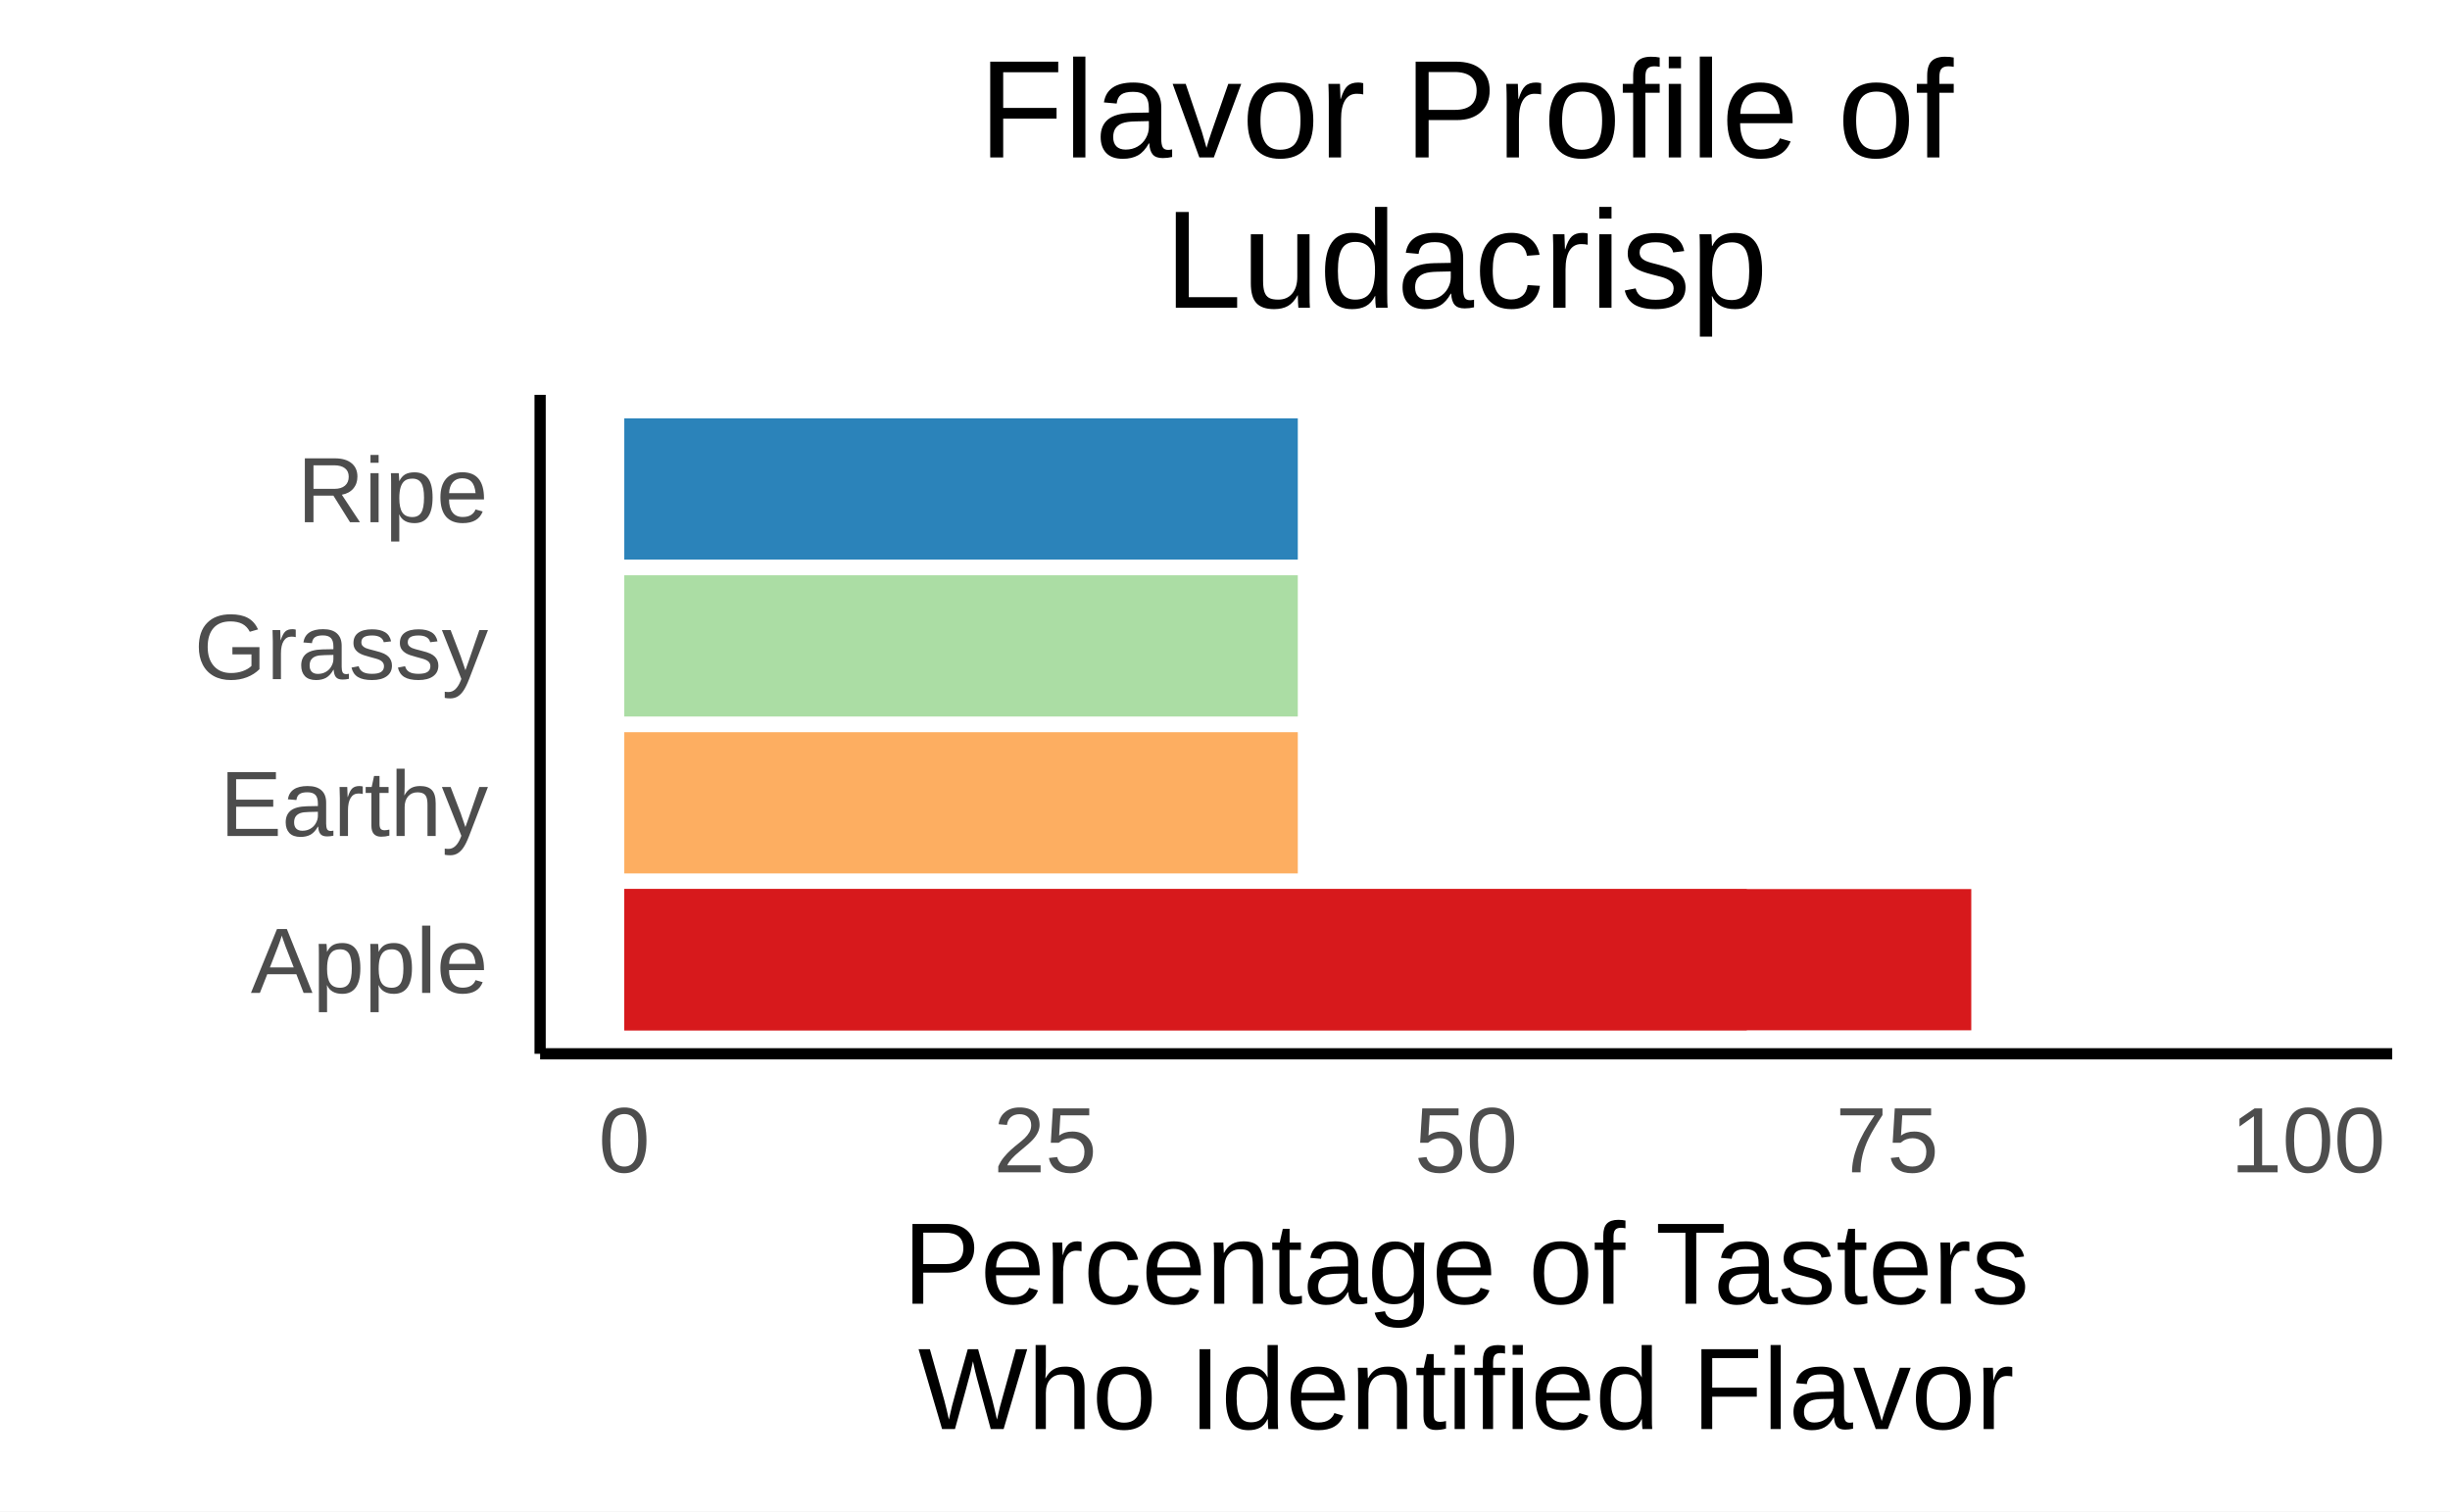
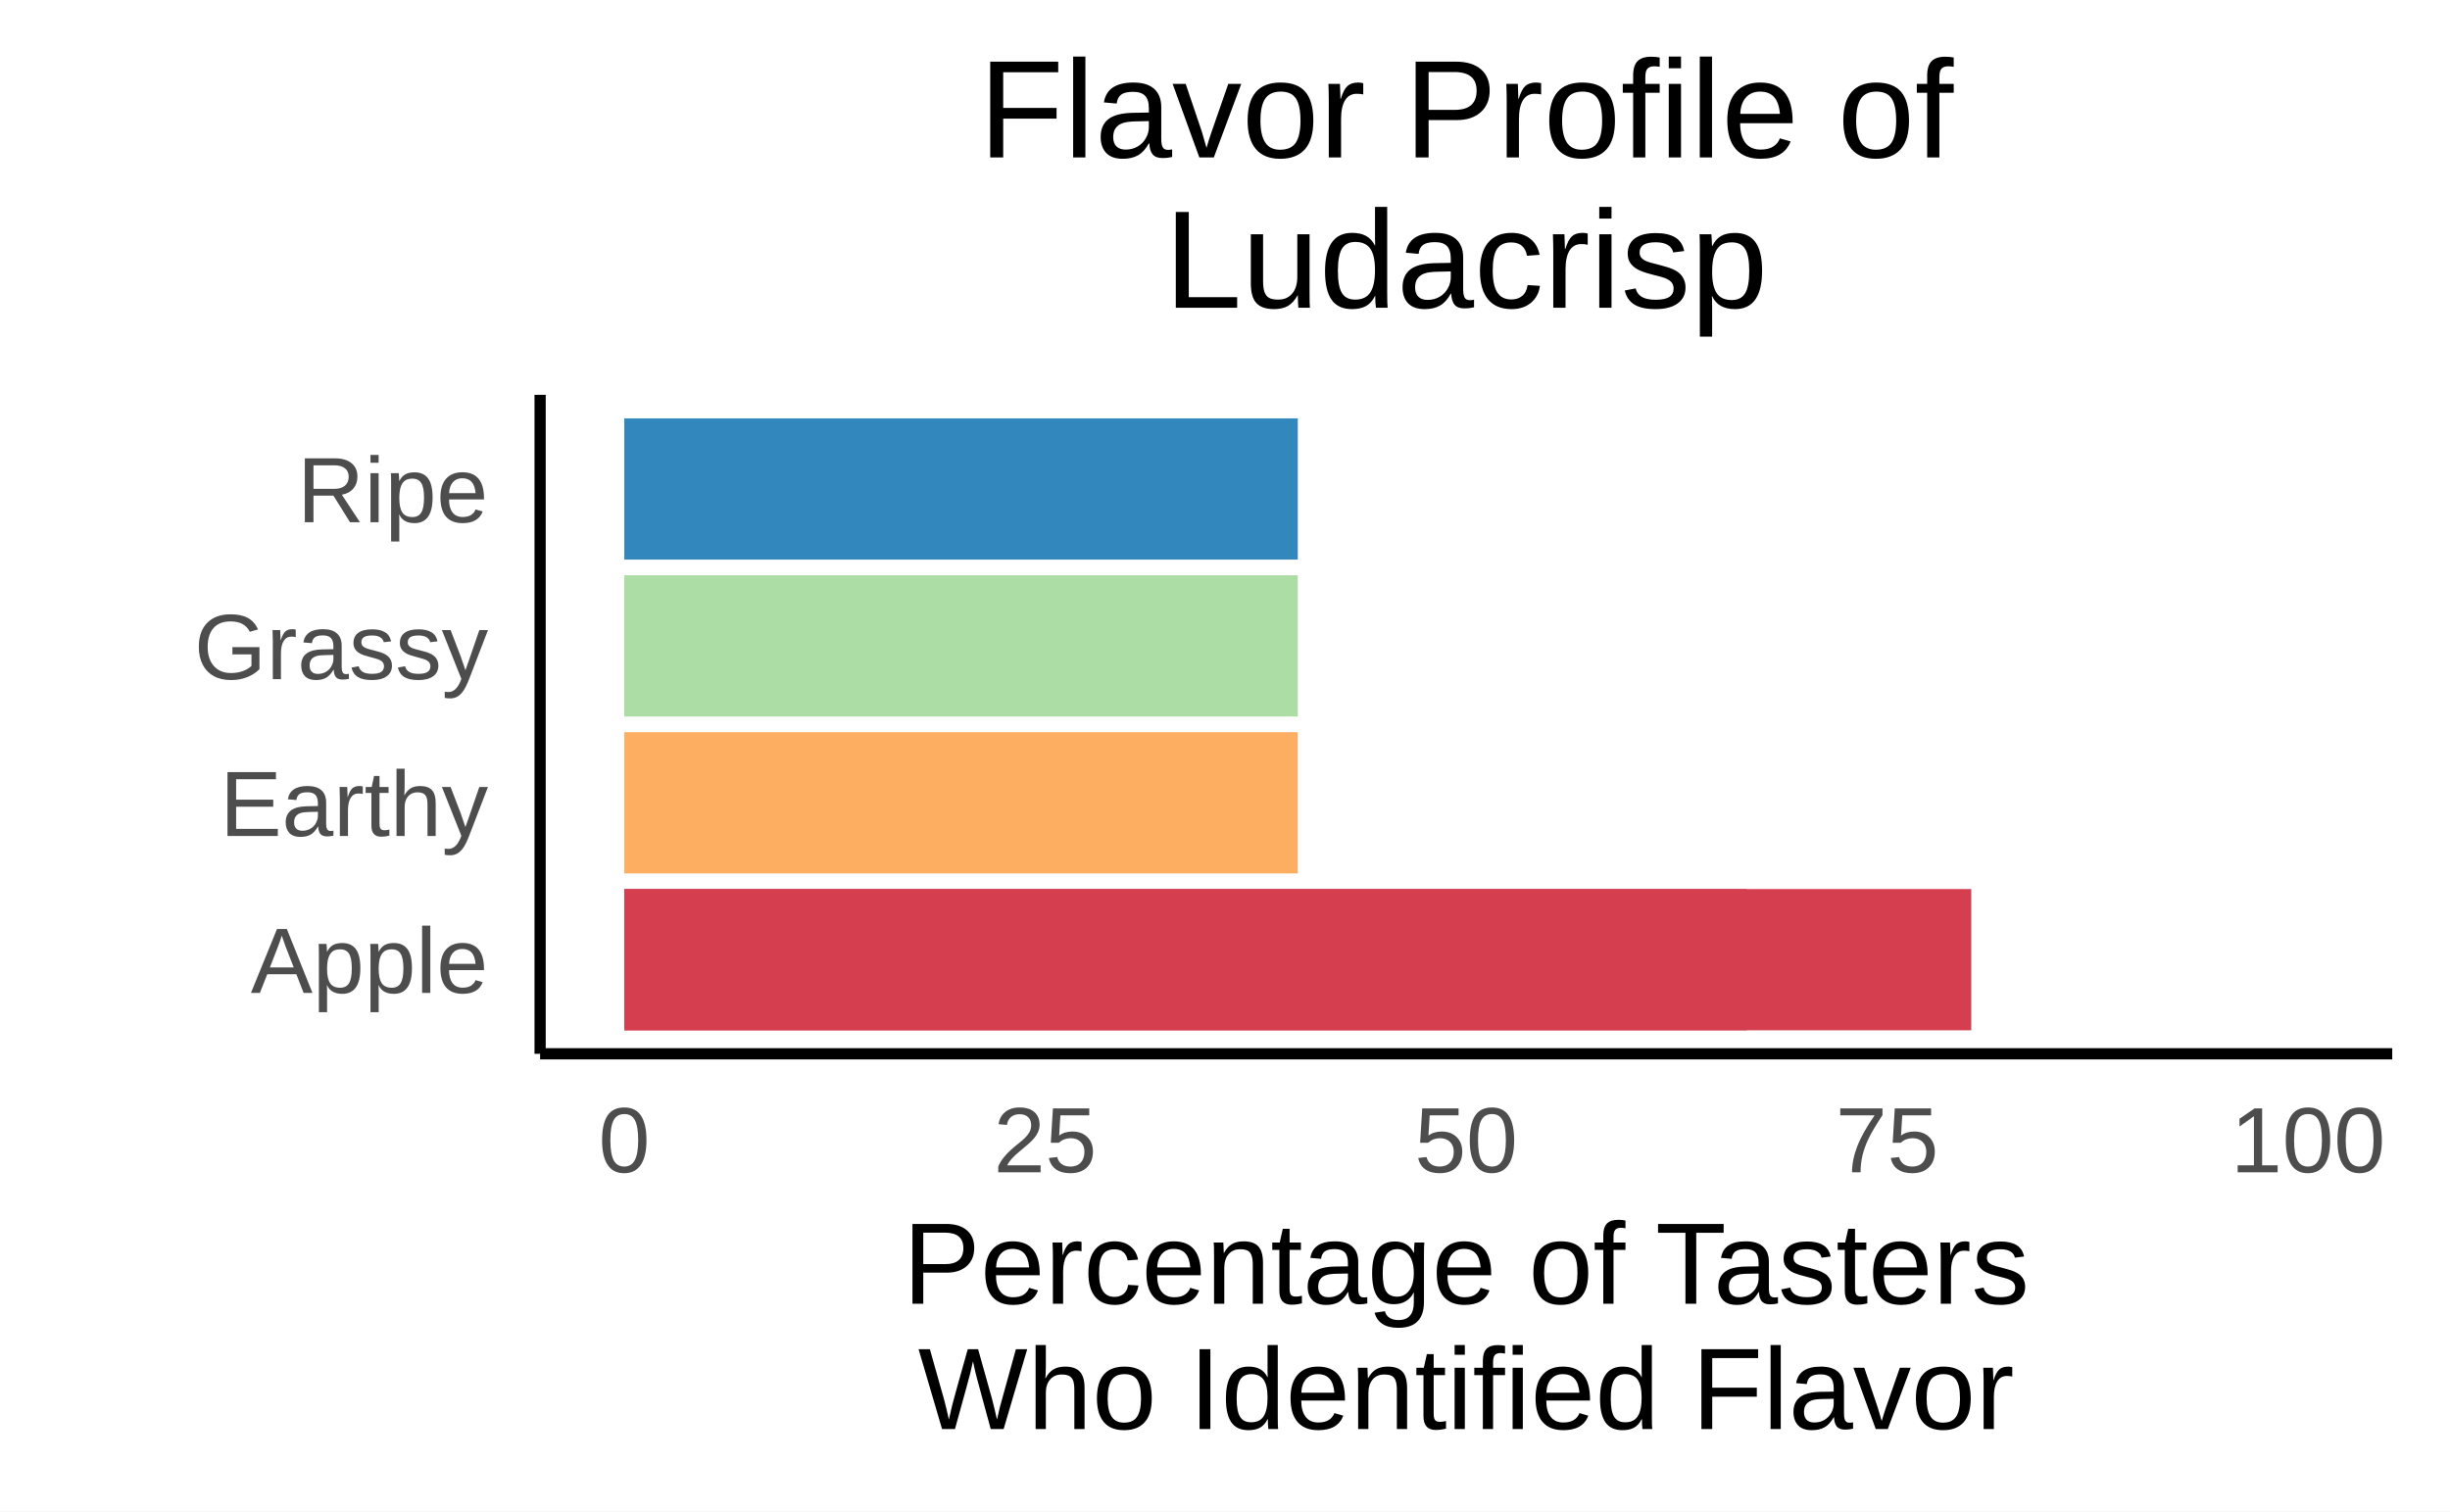
<svg xmlns="http://www.w3.org/2000/svg" class="svglite" width="528.00pt" height="325.71pt" viewBox="0 0 528.00 325.71">
  <defs>
    <style type="text/css">
    .svglite line, .svglite polyline, .svglite polygon, .svglite path, .svglite rect, .svglite circle {
      fill: none;
      stroke: #000000;
      stroke-linecap: round;
      stroke-linejoin: round;
      stroke-miterlimit: 10.00;
    }
    .svglite text {
      white-space: pre;
    }
  </style>
  </defs>
  <rect width="100%" height="100%" style="stroke: none; fill: #FFFFFF;" />
  <defs>
    <clipPath id="cpMC4wMHw1MjguMDB8MC4wMHwzMjUuNzE=">
      <rect x="0.00" y="0.00" width="528.00" height="325.71" />
    </clipPath>
  </defs>
  <g clip-path="url(#cpMC4wMHw1MjguMDB8MC4wMHwzMjUuNzE=)">
    <rect x="0.00" y="0.00" width="528.00" height="325.71" style="stroke-width: 2.42; stroke: #FFFFFF; fill: #FFFFFF;" />
  </g>
  <defs>
    <clipPath id="cpMTE2LjQwfDUxNS41NXw4NS4xMHwyMjcuMTM=">
      <rect x="116.40" y="85.10" width="399.15" height="142.03" />
    </clipPath>
  </defs>
  <g clip-path="url(#cpMTE2LjQwfDUxNS41NXw4NS4xMHwyMjcuMTM=)">
    <rect x="116.40" y="85.10" width="399.15" height="142.03" style="stroke-width: 2.42; stroke: none; fill: #FFFFFF;" />
-     <rect x="134.54" y="191.62" width="290.29" height="30.44" style="stroke-width: 1.07; stroke: none; stroke-linecap: butt; stroke-linejoin: miter; fill: #D7191C;" />
-     <rect x="134.54" y="191.62" width="241.91" height="30.44" style="stroke-width: 1.07; stroke: none; stroke-linecap: butt; stroke-linejoin: miter; fill: #D7191C;" />
+     <rect x="134.54" y="191.62" width="290.29" height="30.44" style="stroke-width: 1.07; stroke: none; stroke-linecap: butt; stroke-linejoin: miter; fill: #D53E4F;" />
+     <rect x="134.54" y="191.62" width="241.91" height="30.44" style="stroke-width: 1.07; stroke: none; stroke-linecap: butt; stroke-linejoin: miter; fill: #D53E4F;" />
    <rect x="134.54" y="157.81" width="145.15" height="30.44" style="stroke-width: 1.07; stroke: none; stroke-linecap: butt; stroke-linejoin: miter; fill: #FDAE61;" />
    <rect x="134.54" y="123.99" width="145.15" height="30.44" style="stroke-width: 1.07; stroke: none; stroke-linecap: butt; stroke-linejoin: miter; fill: #ABDDA4;" />
-     <rect x="134.54" y="90.17" width="145.15" height="30.44" style="stroke-width: 1.07; stroke: none; stroke-linecap: butt; stroke-linejoin: miter; fill: #2B83BA;" />
+     <rect x="134.54" y="90.17" width="145.15" height="30.44" style="stroke-width: 1.07; stroke: none; stroke-linecap: butt; stroke-linejoin: miter; fill: #3288BD;" />
  </g>
  <g clip-path="url(#cpMC4wMHw1MjguMDB8MC4wMHwzMjUuNzE=)">
    <polyline points="116.40,227.13 116.40,85.10 " style="stroke-width: 2.42; stroke-linecap: butt;" />
    <text x="105.19" y="214.00" text-anchor="end" style="font-size: 20.00px;fill: #4D4D4D; font-family: &quot;Arial&quot;;" textLength="51.16px" lengthAdjust="spacingAndGlyphs">Apple</text>
    <text x="105.19" y="180.18" text-anchor="end" style="font-size: 20.00px;fill: #4D4D4D; font-family: &quot;Arial&quot;;" textLength="57.81px" lengthAdjust="spacingAndGlyphs">Earthy</text>
    <text x="105.19" y="146.37" text-anchor="end" style="font-size: 20.00px;fill: #4D4D4D; font-family: &quot;Arial&quot;;" textLength="63.35px" lengthAdjust="spacingAndGlyphs">Grassy</text>
    <text x="105.19" y="112.55" text-anchor="end" style="font-size: 20.00px;fill: #4D4D4D; font-family: &quot;Arial&quot;;" textLength="41.13px" lengthAdjust="spacingAndGlyphs">Ripe</text>
    <polyline points="116.40,227.13 515.55,227.13 " style="stroke-width: 2.42; stroke-linecap: butt;" />
    <text x="134.54" y="252.66" text-anchor="middle" style="font-size: 20.00px;fill: #4D4D4D; font-family: &quot;Arial&quot;;" textLength="11.12px" lengthAdjust="spacingAndGlyphs">0</text>
    <text x="225.26" y="252.66" text-anchor="middle" style="font-size: 20.00px;fill: #4D4D4D; font-family: &quot;Arial&quot;;" textLength="22.25px" lengthAdjust="spacingAndGlyphs">25</text>
    <text x="315.97" y="252.66" text-anchor="middle" style="font-size: 20.00px;fill: #4D4D4D; font-family: &quot;Arial&quot;;" textLength="22.25px" lengthAdjust="spacingAndGlyphs">50</text>
    <text x="406.69" y="252.66" text-anchor="middle" style="font-size: 20.00px;fill: #4D4D4D; font-family: &quot;Arial&quot;;" textLength="22.25px" lengthAdjust="spacingAndGlyphs">75</text>
    <text x="497.40" y="252.66" text-anchor="middle" style="font-size: 20.00px;fill: #4D4D4D; font-family: &quot;Arial&quot;;" textLength="33.37px" lengthAdjust="spacingAndGlyphs">100</text>
    <text x="315.97" y="281.00" text-anchor="middle" style="font-size: 25.00px; font-family: &quot;Arial&quot;;" textLength="242.73px" lengthAdjust="spacingAndGlyphs">Percentage of Tasters</text>
    <text x="315.97" y="308.00" text-anchor="middle" style="font-size: 25.00px; font-family: &quot;Arial&quot;;" textLength="236.21px" lengthAdjust="spacingAndGlyphs">Who Identified Flavor</text>
    <text x="315.97" y="33.93" text-anchor="middle" style="font-size: 30.00px; font-family: &quot;Arial&quot;;" textLength="210.09px" lengthAdjust="spacingAndGlyphs">Flavor Profile of</text>
    <text x="315.97" y="66.33" text-anchor="middle" style="font-size: 30.00px; font-family: &quot;Arial&quot;;" textLength="130.08px" lengthAdjust="spacingAndGlyphs">Ludacrisp</text>
  </g>
</svg>
